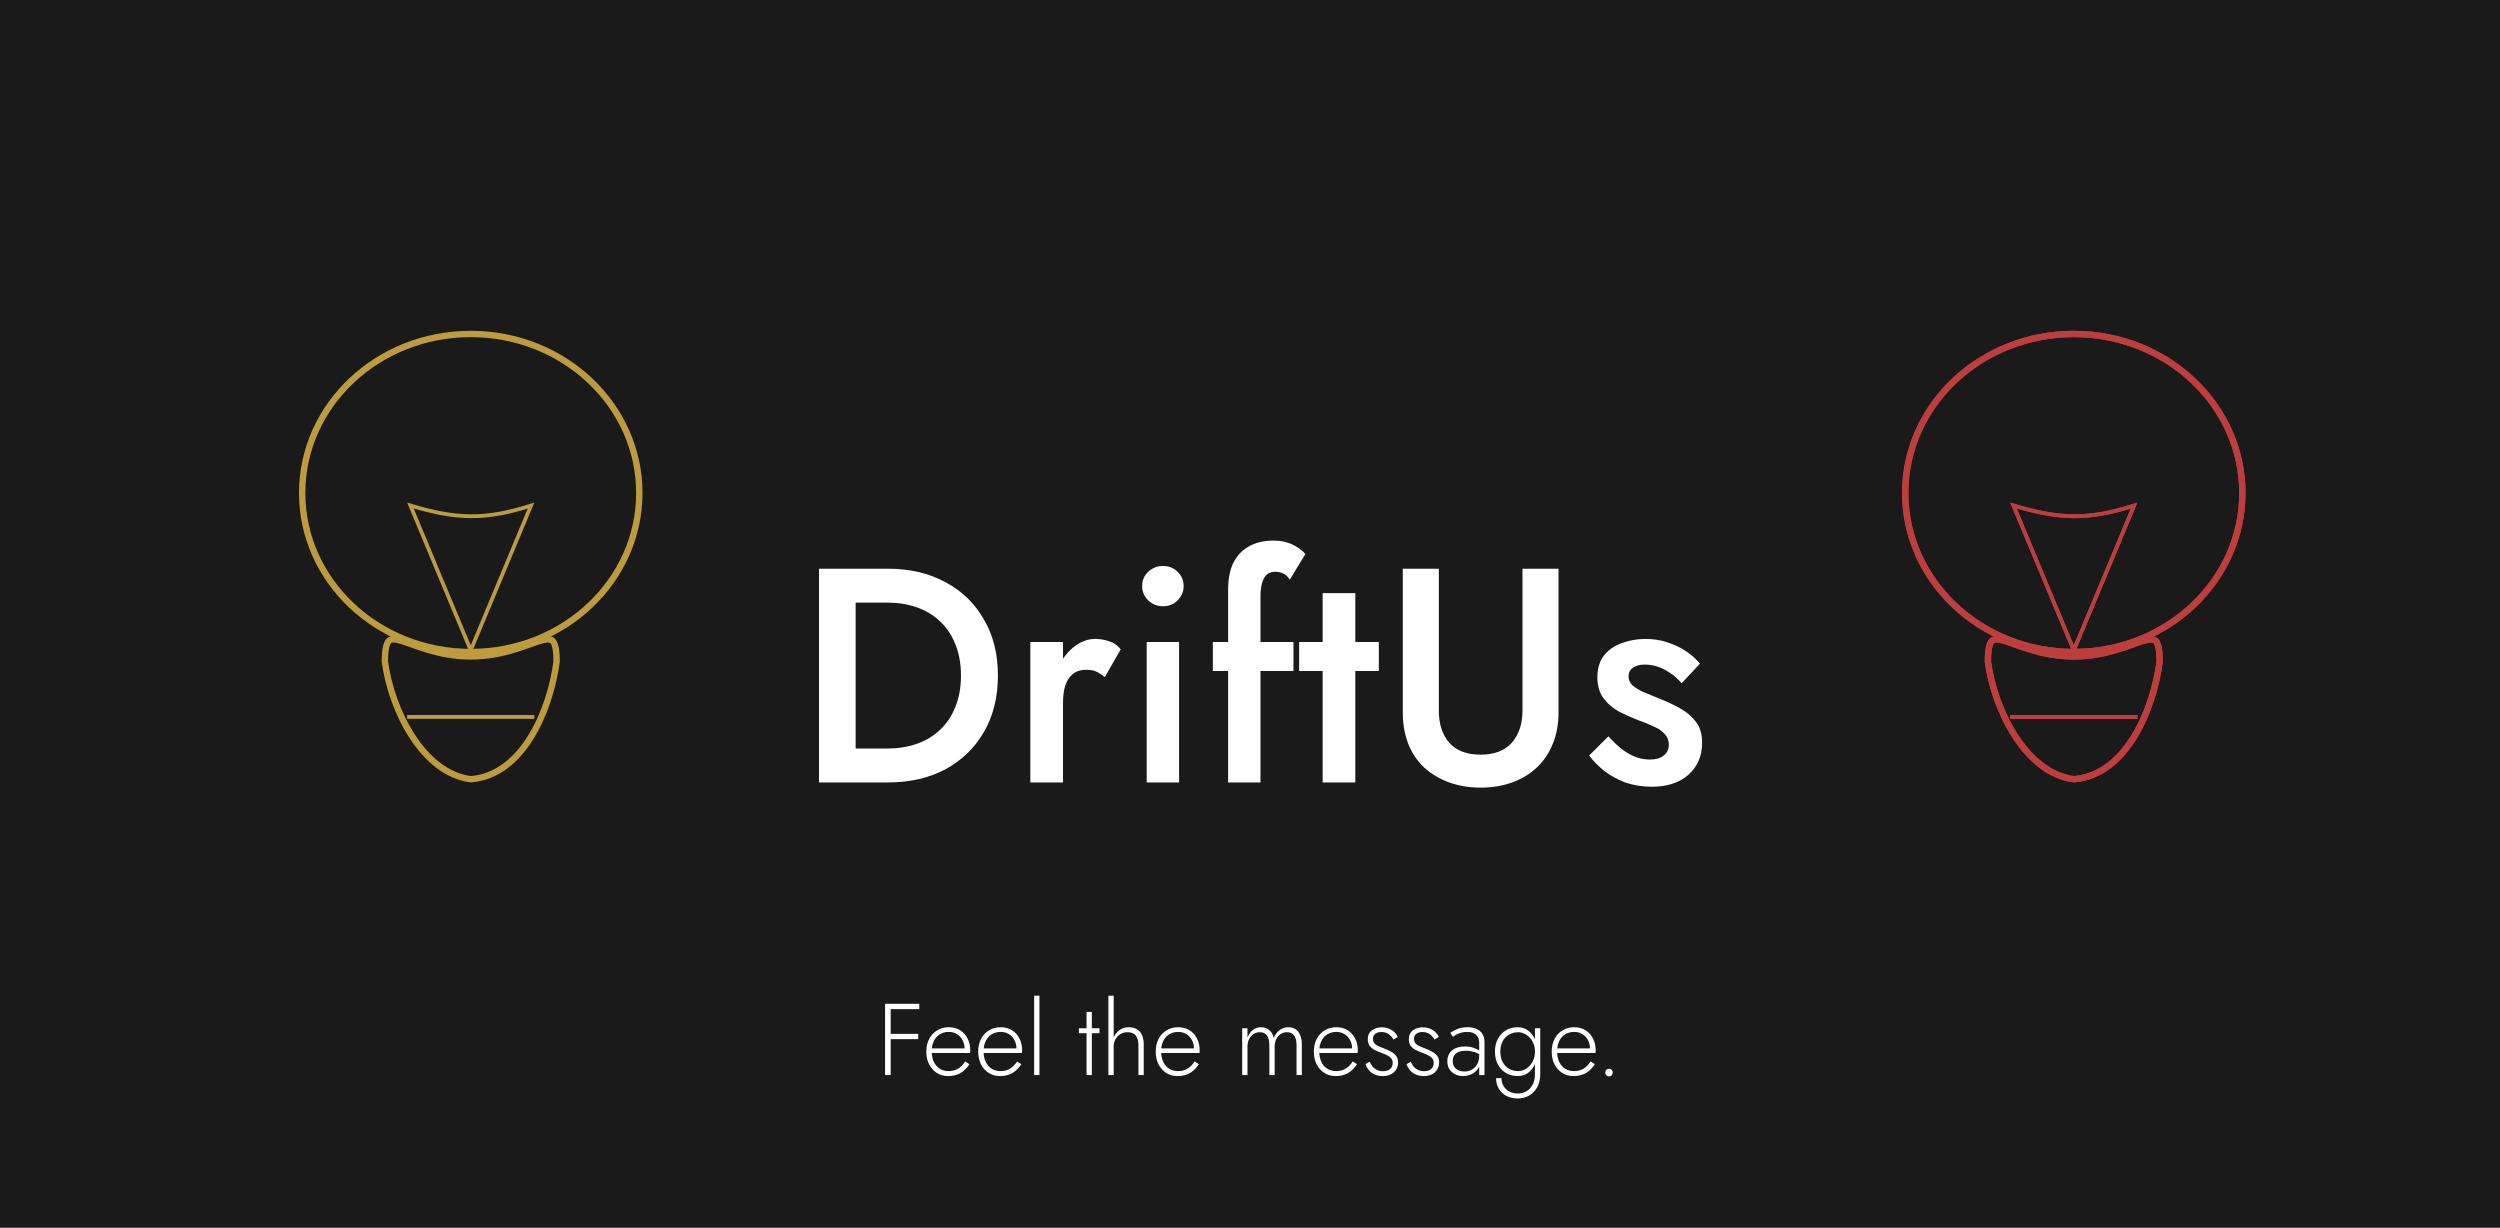
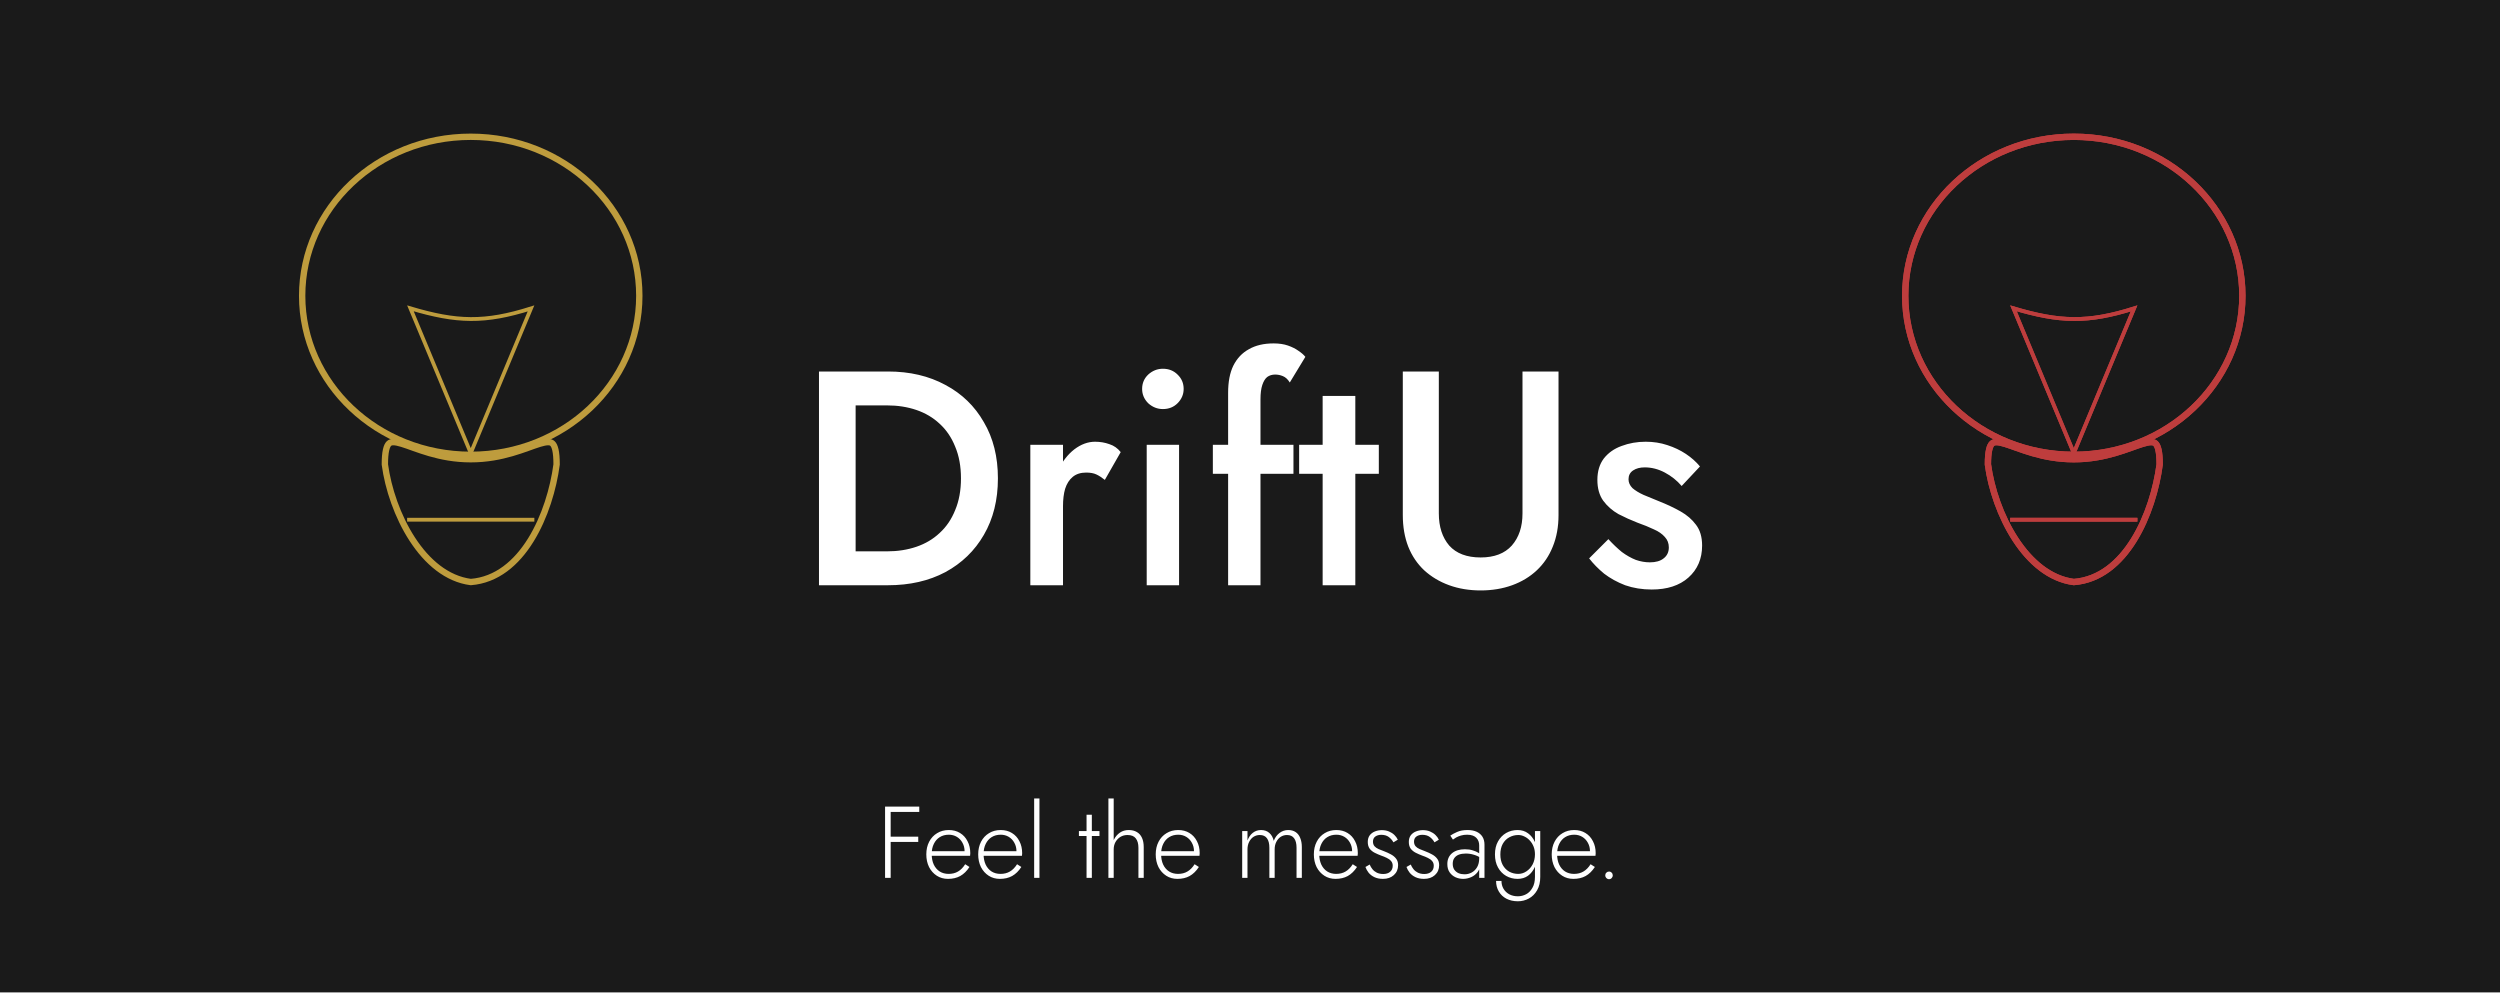
- <svg xmlns="http://www.w3.org/2000/svg" width="393" height="193" viewBox="0 0 393 193" fill="none">
-   <rect width="393" height="193" fill="#1A1A1A" />
-   <path d="M128.744 89.4H134.504V123H128.744V89.4ZM139.592 123H132.248V117.672H139.448C141.112 117.672 142.648 117.432 144.056 116.952C145.464 116.472 146.68 115.752 147.704 114.792C148.76 113.832 149.576 112.632 150.152 111.192C150.76 109.752 151.064 108.088 151.064 106.2C151.064 104.312 150.76 102.648 150.152 101.208C149.576 99.768 148.76 98.568 147.704 97.608C146.68 96.648 145.464 95.928 144.056 95.448C142.648 94.968 141.112 94.728 139.448 94.728H132.248V89.4H139.592C143.016 89.4 146.024 90.104 148.616 91.512C151.208 92.888 153.224 94.84 154.664 97.368C156.136 99.864 156.872 102.808 156.872 106.2C156.872 109.592 156.136 112.552 154.664 115.08C153.224 117.576 151.208 119.528 148.616 120.936C146.024 122.312 143.016 123 139.592 123ZM167.104 100.92V123H161.968V100.92H167.104ZM173.68 106.44C173.2 106.056 172.752 105.768 172.336 105.576C171.92 105.384 171.392 105.288 170.752 105.288C169.888 105.288 169.184 105.512 168.64 105.96C168.096 106.408 167.696 107.032 167.44 107.832C167.216 108.6 167.104 109.512 167.104 110.568L165.376 109.56C165.376 107.8 165.696 106.248 166.336 104.904C167.008 103.528 167.856 102.44 168.88 101.64C169.936 100.84 171.024 100.44 172.144 100.44C172.944 100.44 173.696 100.568 174.4 100.824C175.104 101.048 175.696 101.464 176.176 102.072L173.68 106.44ZM179.542 92.136C179.542 91.24 179.862 90.488 180.502 89.88C181.174 89.272 181.942 88.968 182.806 88.968C183.734 88.968 184.502 89.272 185.11 89.88C185.75 90.488 186.07 91.24 186.07 92.136C186.07 93 185.75 93.752 185.11 94.392C184.502 95 183.734 95.304 182.806 95.304C181.942 95.304 181.174 95 180.502 94.392C179.862 93.752 179.542 93 179.542 92.136ZM180.262 100.92H185.35V123H180.262V100.92ZM190.66 100.92H203.332V105.48H190.66V100.92ZM202.756 91.128C202.436 90.616 202.068 90.28 201.652 90.12C201.268 89.96 200.868 89.88 200.452 89.88C199.972 89.88 199.556 90.008 199.204 90.264C198.884 90.52 198.628 90.936 198.436 91.512C198.244 92.088 198.148 92.84 198.148 93.768V123H193.06V92.76C193.06 91.032 193.332 89.608 193.876 88.488C194.452 87.336 195.268 86.472 196.324 85.896C197.38 85.288 198.676 84.984 200.212 84.984C201.076 84.984 201.828 85.096 202.468 85.32C203.108 85.544 203.652 85.816 204.1 86.136C204.58 86.456 204.948 86.776 205.204 87.096L202.756 91.128ZM204.224 100.92H216.752V105.48H204.224V100.92ZM207.92 93.24H213.056V123H207.92V93.24ZM220.52 89.4H226.184V111.72C226.184 113.8 226.728 115.48 227.816 116.76C228.936 118.008 230.584 118.632 232.76 118.632C234.904 118.632 236.536 118.008 237.656 116.76C238.776 115.48 239.336 113.8 239.336 111.72V89.4H245V111.96C245 113.816 244.696 115.48 244.088 116.952C243.512 118.392 242.68 119.624 241.592 120.648C240.504 121.672 239.208 122.456 237.704 123C236.2 123.544 234.552 123.816 232.76 123.816C230.968 123.816 229.32 123.544 227.816 123C226.312 122.456 225 121.672 223.88 120.648C222.792 119.624 221.96 118.392 221.384 116.952C220.808 115.48 220.52 113.816 220.52 111.96V89.4ZM252.836 115.752C253.54 116.52 254.244 117.192 254.948 117.768C255.684 118.312 256.42 118.728 257.156 119.016C257.892 119.272 258.628 119.4 259.364 119.4C260.292 119.4 261.012 119.192 261.524 118.776C262.068 118.36 262.34 117.784 262.34 117.048C262.34 116.408 262.132 115.864 261.716 115.416C261.3 114.936 260.724 114.536 259.988 114.216C259.252 113.864 258.388 113.512 257.396 113.16C256.404 112.776 255.412 112.328 254.42 111.816C253.46 111.272 252.66 110.568 252.02 109.704C251.412 108.84 251.108 107.752 251.108 106.44C251.108 105.096 251.444 103.976 252.116 103.08C252.82 102.184 253.748 101.528 254.9 101.112C256.084 100.664 257.348 100.44 258.692 100.44C259.908 100.44 261.044 100.616 262.1 100.968C263.188 101.32 264.164 101.784 265.028 102.36C265.892 102.936 266.628 103.592 267.236 104.328L264.356 107.4C263.62 106.536 262.74 105.832 261.716 105.288C260.692 104.744 259.636 104.472 258.548 104.472C257.812 104.472 257.204 104.632 256.724 104.952C256.244 105.272 256.004 105.736 256.004 106.344C256.004 106.856 256.212 107.32 256.628 107.736C257.076 108.12 257.652 108.472 258.356 108.792C259.092 109.112 259.908 109.448 260.804 109.8C262.02 110.28 263.14 110.808 264.164 111.384C265.188 111.96 266.004 112.664 266.612 113.496C267.252 114.328 267.572 115.416 267.572 116.76C267.572 118.84 266.852 120.52 265.412 121.8C264.004 123.048 262.084 123.672 259.652 123.672C258.148 123.672 256.756 123.448 255.476 123C254.228 122.52 253.124 121.912 252.164 121.176C251.236 120.408 250.452 119.608 249.812 118.776L252.836 115.752Z" fill="white" />
-   <path d="M139.597 158.632V157.8H144.509V158.632H139.597ZM139.597 163.352V162.52H144.349V163.352H139.597ZM139.133 157.8H140.013V169H139.133V157.8ZM149.024 169.16C148.363 169.16 147.776 168.995 147.264 168.664C146.752 168.333 146.347 167.88 146.048 167.304C145.76 166.717 145.616 166.051 145.616 165.304C145.616 164.557 145.766 163.896 146.064 163.32C146.363 162.744 146.779 162.296 147.312 161.976C147.846 161.645 148.459 161.48 149.152 161.48C149.824 161.48 150.411 161.635 150.912 161.944C151.424 162.253 151.819 162.685 152.096 163.24C152.384 163.784 152.528 164.413 152.528 165.128C152.528 165.192 152.523 165.261 152.512 165.336C152.512 165.411 152.507 165.475 152.496 165.528H146.144V164.808H151.872L151.52 165.304C151.542 165.251 151.563 165.181 151.584 165.096C151.616 165 151.632 164.909 151.632 164.824C151.632 164.323 151.52 163.875 151.296 163.48C151.083 163.085 150.79 162.776 150.416 162.552C150.043 162.328 149.622 162.216 149.152 162.216C148.608 162.216 148.134 162.344 147.728 162.6C147.334 162.845 147.024 163.197 146.8 163.656C146.576 164.104 146.464 164.637 146.464 165.256C146.464 165.885 146.571 166.435 146.784 166.904C147.008 167.373 147.318 167.736 147.712 167.992C148.118 168.248 148.587 168.376 149.12 168.376C149.686 168.376 150.176 168.253 150.592 168.008C151.019 167.763 151.398 167.379 151.728 166.856L152.4 167.288C151.984 167.928 151.499 168.403 150.944 168.712C150.4 169.011 149.76 169.16 149.024 169.16ZM157.18 169.16C156.519 169.16 155.932 168.995 155.42 168.664C154.908 168.333 154.503 167.88 154.204 167.304C153.916 166.717 153.772 166.051 153.772 165.304C153.772 164.557 153.922 163.896 154.22 163.32C154.519 162.744 154.935 162.296 155.468 161.976C156.002 161.645 156.615 161.48 157.308 161.48C157.98 161.48 158.567 161.635 159.068 161.944C159.58 162.253 159.975 162.685 160.252 163.24C160.54 163.784 160.684 164.413 160.684 165.128C160.684 165.192 160.679 165.261 160.668 165.336C160.668 165.411 160.663 165.475 160.652 165.528H154.3V164.808H160.028L159.676 165.304C159.698 165.251 159.719 165.181 159.74 165.096C159.772 165 159.788 164.909 159.788 164.824C159.788 164.323 159.676 163.875 159.452 163.48C159.239 163.085 158.946 162.776 158.572 162.552C158.199 162.328 157.778 162.216 157.308 162.216C156.764 162.216 156.29 162.344 155.884 162.6C155.49 162.845 155.18 163.197 154.956 163.656C154.732 164.104 154.62 164.637 154.62 165.256C154.62 165.885 154.727 166.435 154.94 166.904C155.164 167.373 155.474 167.736 155.868 167.992C156.274 168.248 156.743 168.376 157.276 168.376C157.842 168.376 158.332 168.253 158.748 168.008C159.175 167.763 159.554 167.379 159.884 166.856L160.556 167.288C160.14 167.928 159.655 168.403 159.1 168.712C158.556 169.011 157.916 169.16 157.18 169.16ZM162.569 156.52H163.401V169H162.569V156.52ZM169.605 161.64H172.837V162.424H169.605V161.64ZM170.805 159.08H171.637V169H170.805V159.08ZM175.073 156.52V169H174.241V156.52H175.073ZM178.961 164.264C178.961 163.635 178.822 163.144 178.545 162.792C178.278 162.44 177.841 162.264 177.233 162.264C176.817 162.264 176.443 162.365 176.113 162.568C175.793 162.771 175.537 163.043 175.345 163.384C175.163 163.725 175.073 164.104 175.073 164.52H174.785C174.785 163.933 174.897 163.416 175.121 162.968C175.355 162.509 175.67 162.147 176.065 161.88C176.459 161.613 176.913 161.48 177.425 161.48C177.937 161.48 178.369 161.587 178.721 161.8C179.073 162.003 179.339 162.307 179.521 162.712C179.702 163.107 179.793 163.592 179.793 164.168V169H178.961V164.264ZM185.087 169.16C184.425 169.16 183.839 168.995 183.327 168.664C182.815 168.333 182.409 167.88 182.111 167.304C181.823 166.717 181.679 166.051 181.679 165.304C181.679 164.557 181.828 163.896 182.127 163.32C182.425 162.744 182.841 162.296 183.375 161.976C183.908 161.645 184.521 161.48 185.215 161.48C185.887 161.48 186.473 161.635 186.975 161.944C187.487 162.253 187.881 162.685 188.159 163.24C188.447 163.784 188.591 164.413 188.591 165.128C188.591 165.192 188.585 165.261 188.575 165.336C188.575 165.411 188.569 165.475 188.559 165.528H182.207V164.808H187.935L187.583 165.304C187.604 165.251 187.625 165.181 187.647 165.096C187.679 165 187.695 164.909 187.695 164.824C187.695 164.323 187.583 163.875 187.359 163.48C187.145 163.085 186.852 162.776 186.479 162.552C186.105 162.328 185.684 162.216 185.215 162.216C184.671 162.216 184.196 162.344 183.791 162.6C183.396 162.845 183.087 163.197 182.863 163.656C182.639 164.104 182.527 164.637 182.527 165.256C182.527 165.885 182.633 166.435 182.847 166.904C183.071 167.373 183.38 167.736 183.775 167.992C184.18 168.248 184.649 168.376 185.183 168.376C185.748 168.376 186.239 168.253 186.655 168.008C187.081 167.763 187.46 167.379 187.791 166.856L188.463 167.288C188.047 167.928 187.561 168.403 187.007 168.712C186.463 169.011 185.823 169.16 185.087 169.16ZM204.648 164.168V169H203.816V164.264C203.816 163.624 203.693 163.133 203.448 162.792C203.202 162.44 202.824 162.264 202.312 162.264C201.949 162.264 201.618 162.36 201.32 162.552C201.032 162.744 200.802 163.011 200.632 163.352C200.461 163.693 200.376 164.083 200.376 164.52V169H199.544V164.264C199.544 163.624 199.421 163.133 199.176 162.792C198.93 162.44 198.552 162.264 198.04 162.264C197.677 162.264 197.346 162.36 197.048 162.552C196.76 162.744 196.53 163.011 196.36 163.352C196.189 163.693 196.104 164.083 196.104 164.52V169H195.272V161.64H196.104V163.128C196.296 162.605 196.578 162.2 196.952 161.912C197.325 161.624 197.752 161.48 198.232 161.48C198.765 161.48 199.202 161.635 199.544 161.944C199.885 162.243 200.114 162.653 200.232 163.176C200.445 162.643 200.754 162.227 201.16 161.928C201.565 161.629 202.013 161.48 202.504 161.48C202.962 161.48 203.352 161.587 203.672 161.8C203.992 162.013 204.232 162.323 204.392 162.728C204.562 163.133 204.648 163.613 204.648 164.168ZM209.946 169.16C209.285 169.16 208.698 168.995 208.186 168.664C207.674 168.333 207.269 167.88 206.97 167.304C206.682 166.717 206.538 166.051 206.538 165.304C206.538 164.557 206.687 163.896 206.986 163.32C207.285 162.744 207.701 162.296 208.234 161.976C208.767 161.645 209.381 161.48 210.074 161.48C210.746 161.48 211.333 161.635 211.834 161.944C212.346 162.253 212.741 162.685 213.018 163.24C213.306 163.784 213.45 164.413 213.45 165.128C213.45 165.192 213.445 165.261 213.434 165.336C213.434 165.411 213.429 165.475 213.418 165.528H207.066V164.808H212.794L212.442 165.304C212.463 165.251 212.485 165.181 212.506 165.096C212.538 165 212.554 164.909 212.554 164.824C212.554 164.323 212.442 163.875 212.218 163.48C212.005 163.085 211.711 162.776 211.338 162.552C210.965 162.328 210.543 162.216 210.074 162.216C209.53 162.216 209.055 162.344 208.65 162.6C208.255 162.845 207.946 163.197 207.722 163.656C207.498 164.104 207.386 164.637 207.386 165.256C207.386 165.885 207.493 166.435 207.706 166.904C207.93 167.373 208.239 167.736 208.634 167.992C209.039 168.248 209.509 168.376 210.042 168.376C210.607 168.376 211.098 168.253 211.514 168.008C211.941 167.763 212.319 167.379 212.65 166.856L213.322 167.288C212.906 167.928 212.421 168.403 211.866 168.712C211.322 169.011 210.682 169.16 209.946 169.16ZM215.318 166.904C215.425 167.171 215.569 167.416 215.75 167.64C215.932 167.864 216.161 168.045 216.438 168.184C216.726 168.323 217.062 168.392 217.446 168.392C217.894 168.392 218.252 168.28 218.518 168.056C218.796 167.821 218.934 167.501 218.934 167.096C218.934 166.797 218.849 166.552 218.678 166.36C218.508 166.157 218.284 165.992 218.006 165.864C217.729 165.725 217.43 165.603 217.11 165.496C216.769 165.368 216.438 165.224 216.118 165.064C215.798 164.904 215.532 164.691 215.318 164.424C215.116 164.147 215.014 163.789 215.014 163.352C215.014 162.936 215.116 162.589 215.318 162.312C215.532 162.035 215.804 161.832 216.134 161.704C216.476 161.565 216.838 161.496 217.222 161.496C217.638 161.496 218.012 161.565 218.342 161.704C218.673 161.843 218.956 162.024 219.19 162.248C219.425 162.472 219.606 162.723 219.734 163L219.046 163.416C218.876 163.096 218.636 162.819 218.326 162.584C218.017 162.349 217.617 162.232 217.126 162.232C216.764 162.232 216.454 162.323 216.198 162.504C215.953 162.685 215.83 162.952 215.83 163.304C215.83 163.592 215.91 163.832 216.07 164.024C216.23 164.205 216.444 164.355 216.71 164.472C216.977 164.589 217.26 164.701 217.558 164.808C217.953 164.957 218.316 165.123 218.646 165.304C218.988 165.485 219.26 165.709 219.462 165.976C219.676 166.243 219.782 166.584 219.782 167C219.782 167.64 219.558 168.163 219.11 168.568C218.673 168.963 218.102 169.16 217.398 169.16C216.886 169.16 216.438 169.069 216.054 168.888C215.681 168.707 215.377 168.472 215.142 168.184C214.918 167.896 214.753 167.597 214.646 167.288L215.318 166.904ZM221.771 166.904C221.878 167.171 222.022 167.416 222.203 167.64C222.385 167.864 222.614 168.045 222.891 168.184C223.179 168.323 223.515 168.392 223.899 168.392C224.347 168.392 224.705 168.28 224.971 168.056C225.249 167.821 225.387 167.501 225.387 167.096C225.387 166.797 225.302 166.552 225.131 166.36C224.961 166.157 224.737 165.992 224.459 165.864C224.182 165.725 223.883 165.603 223.563 165.496C223.222 165.368 222.891 165.224 222.571 165.064C222.251 164.904 221.985 164.691 221.771 164.424C221.569 164.147 221.467 163.789 221.467 163.352C221.467 162.936 221.569 162.589 221.771 162.312C221.985 162.035 222.257 161.832 222.587 161.704C222.929 161.565 223.291 161.496 223.675 161.496C224.091 161.496 224.465 161.565 224.795 161.704C225.126 161.843 225.409 162.024 225.643 162.248C225.878 162.472 226.059 162.723 226.187 163L225.499 163.416C225.329 163.096 225.089 162.819 224.779 162.584C224.47 162.349 224.07 162.232 223.579 162.232C223.217 162.232 222.907 162.323 222.651 162.504C222.406 162.685 222.283 162.952 222.283 163.304C222.283 163.592 222.363 163.832 222.523 164.024C222.683 164.205 222.897 164.355 223.163 164.472C223.43 164.589 223.713 164.701 224.011 164.808C224.406 164.957 224.769 165.123 225.099 165.304C225.441 165.485 225.713 165.709 225.915 165.976C226.129 166.243 226.235 166.584 226.235 167C226.235 167.64 226.011 168.163 225.563 168.568C225.126 168.963 224.555 169.16 223.851 169.16C223.339 169.16 222.891 169.069 222.507 168.888C222.134 168.707 221.83 168.472 221.595 168.184C221.371 167.896 221.206 167.597 221.099 167.288L221.771 166.904ZM228.369 166.792C228.369 167.155 228.449 167.459 228.609 167.704C228.779 167.949 229.003 168.136 229.281 168.264C229.569 168.381 229.883 168.44 230.225 168.44C230.641 168.44 231.019 168.344 231.361 168.152C231.713 167.96 231.995 167.677 232.209 167.304C232.422 166.931 232.529 166.472 232.529 165.928L232.721 166.632C232.721 167.208 232.582 167.683 232.305 168.056C232.027 168.429 231.681 168.707 231.265 168.888C230.849 169.069 230.427 169.16 230.001 169.16C229.585 169.16 229.185 169.075 228.801 168.904C228.417 168.723 228.107 168.461 227.873 168.12C227.638 167.779 227.521 167.347 227.521 166.824C227.521 166.109 227.766 165.544 228.257 165.128C228.758 164.712 229.435 164.504 230.289 164.504C230.769 164.504 231.179 164.563 231.521 164.68C231.873 164.787 232.161 164.909 232.385 165.048C232.609 165.187 232.769 165.304 232.865 165.4V165.928C232.502 165.672 232.113 165.485 231.697 165.368C231.291 165.24 230.865 165.176 230.417 165.176C230.001 165.176 229.638 165.235 229.329 165.352C229.03 165.469 228.795 165.645 228.625 165.88C228.454 166.115 228.369 166.419 228.369 166.792ZM228.401 162.984L227.985 162.36C228.262 162.168 228.619 161.976 229.057 161.784C229.505 161.581 230.054 161.48 230.705 161.48C231.259 161.48 231.734 161.571 232.129 161.752C232.523 161.933 232.827 162.195 233.041 162.536C233.254 162.877 233.361 163.293 233.361 163.784V169H232.529V163.896C232.529 163.683 232.497 163.48 232.433 163.288C232.369 163.085 232.262 162.904 232.113 162.744C231.974 162.584 231.782 162.456 231.537 162.36C231.291 162.264 230.993 162.216 230.641 162.216C230.278 162.216 229.953 162.259 229.665 162.344C229.377 162.429 229.126 162.531 228.913 162.648C228.71 162.765 228.539 162.877 228.401 162.984ZM235.183 169.48H236.031C236.031 169.939 236.137 170.349 236.351 170.712C236.564 171.075 236.863 171.363 237.247 171.576C237.641 171.789 238.095 171.896 238.607 171.896C239.065 171.896 239.497 171.789 239.903 171.576C240.308 171.363 240.639 171.027 240.895 170.568C241.161 170.12 241.295 169.544 241.295 168.84V161.64H242.127V168.84C242.127 169.683 241.961 170.387 241.631 170.952C241.3 171.528 240.868 171.96 240.335 172.248C239.801 172.536 239.225 172.68 238.607 172.68C237.935 172.68 237.337 172.547 236.815 172.28C236.303 172.013 235.903 171.635 235.615 171.144C235.327 170.664 235.183 170.109 235.183 169.48ZM235.007 165.32C235.007 164.52 235.167 163.837 235.487 163.272C235.807 162.696 236.233 162.253 236.767 161.944C237.311 161.635 237.908 161.48 238.559 161.48C239.199 161.48 239.748 161.651 240.207 161.992C240.665 162.323 241.023 162.776 241.279 163.352C241.545 163.928 241.679 164.584 241.679 165.32C241.679 166.045 241.545 166.701 241.279 167.288C241.023 167.864 240.665 168.323 240.207 168.664C239.748 168.995 239.199 169.16 238.559 169.16C237.908 169.16 237.311 169.005 236.767 168.696C236.233 168.387 235.807 167.944 235.487 167.368C235.167 166.792 235.007 166.109 235.007 165.32ZM235.855 165.32C235.855 165.96 235.977 166.509 236.223 166.968C236.479 167.427 236.82 167.779 237.247 168.024C237.684 168.259 238.159 168.376 238.671 168.376C239.129 168.376 239.556 168.243 239.951 167.976C240.356 167.709 240.681 167.347 240.927 166.888C241.172 166.419 241.295 165.885 241.295 165.288C241.295 164.861 241.225 164.467 241.087 164.104C240.948 163.741 240.751 163.421 240.495 163.144C240.249 162.867 239.967 162.653 239.647 162.504C239.337 162.344 239.012 162.264 238.671 162.264C238.159 162.264 237.684 162.387 237.247 162.632C236.82 162.867 236.479 163.213 236.223 163.672C235.977 164.131 235.855 164.68 235.855 165.32ZM247.337 169.16C246.675 169.16 246.089 168.995 245.577 168.664C245.065 168.333 244.659 167.88 244.361 167.304C244.073 166.717 243.929 166.051 243.929 165.304C243.929 164.557 244.078 163.896 244.377 163.32C244.675 162.744 245.091 162.296 245.625 161.976C246.158 161.645 246.771 161.48 247.465 161.48C248.137 161.48 248.723 161.635 249.225 161.944C249.737 162.253 250.131 162.685 250.409 163.24C250.697 163.784 250.841 164.413 250.841 165.128C250.841 165.192 250.835 165.261 250.825 165.336C250.825 165.411 250.819 165.475 250.809 165.528H244.457V164.808H250.185L249.833 165.304C249.854 165.251 249.875 165.181 249.897 165.096C249.929 165 249.945 164.909 249.945 164.824C249.945 164.323 249.833 163.875 249.609 163.48C249.395 163.085 249.102 162.776 248.729 162.552C248.355 162.328 247.934 162.216 247.465 162.216C246.921 162.216 246.446 162.344 246.041 162.6C245.646 162.845 245.337 163.197 245.113 163.656C244.889 164.104 244.777 164.637 244.777 165.256C244.777 165.885 244.883 166.435 245.097 166.904C245.321 167.373 245.63 167.736 246.025 167.992C246.43 168.248 246.899 168.376 247.433 168.376C247.998 168.376 248.489 168.253 248.905 168.008C249.331 167.763 249.71 167.379 250.041 166.856L250.713 167.288C250.297 167.928 249.811 168.403 249.257 168.712C248.713 169.011 248.073 169.16 247.337 169.16ZM252.344 168.616C252.344 168.445 252.403 168.301 252.52 168.184C252.637 168.067 252.776 168.008 252.936 168.008C253.107 168.008 253.245 168.067 253.352 168.184C253.469 168.301 253.528 168.445 253.528 168.616C253.528 168.776 253.469 168.915 253.352 169.032C253.245 169.149 253.107 169.208 252.936 169.208C252.776 169.208 252.637 169.149 252.52 169.032C252.403 168.915 252.344 168.776 252.344 168.616Z" fill="white" />
-   <path d="M326 52.5C340.663 52.5 352.5 63.719 352.5 77.5C352.5 91.281 340.663 102.5 326 102.5C311.337 102.5 299.5 91.281 299.5 77.5C299.5 63.719 311.337 52.5 326 52.5Z" stroke="#BE3D3D" />
-   <path d="M326 52.5C340.663 52.5 352.5 63.719 352.5 77.5C352.5 91.281 340.663 102.5 326 102.5C311.337 102.5 299.5 91.281 299.5 77.5C299.5 63.719 311.337 52.5 326 52.5Z" stroke="#BE3D3D" />
-   <path d="M338.166 100.5C338.492 100.499 338.699 100.58 338.854 100.726C339.022 100.885 339.191 101.18 339.313 101.731C339.434 102.273 339.498 103.014 339.499 104.009C338.998 107.79 337.679 112.281 335.438 115.895C333.198 119.505 330.087 122.171 326.01 122.496C322.244 122.006 319.128 119.333 316.805 115.756C314.481 112.179 313.004 107.774 312.5 104.008C312.501 103.013 312.566 102.273 312.687 101.731C312.809 101.18 312.978 100.885 313.146 100.726C313.301 100.58 313.508 100.499 313.834 100.5C314.175 100.501 314.608 100.591 315.164 100.76C317.354 101.425 320.981 103.189 326 103.189C331.019 103.189 334.646 101.425 336.836 100.76C337.392 100.591 337.825 100.501 338.166 100.5Z" stroke="#BE3D3D" />
-   <path d="M338.166 100.5C338.492 100.499 338.699 100.58 338.854 100.726C339.022 100.885 339.191 101.18 339.313 101.731C339.434 102.273 339.498 103.014 339.499 104.009C338.998 107.79 337.679 112.281 335.438 115.895C333.198 119.505 330.087 122.171 326.01 122.496C322.244 122.006 319.128 119.333 316.805 115.756C314.481 112.179 313.004 107.774 312.5 104.008C312.501 103.013 312.566 102.273 312.687 101.731C312.809 101.18 312.978 100.885 313.146 100.726C313.301 100.58 313.508 100.499 313.834 100.5C314.175 100.501 314.608 100.591 315.164 100.76C317.354 101.425 320.981 103.189 326 103.189C331.019 103.189 334.646 101.425 336.836 100.76C337.392 100.591 337.825 100.501 338.166 100.5Z" stroke="#BE3D3D" />
-   <path d="M335.474 79.482C331.84 80.627 328.922 81.171 325.995 81.152C323.068 81.133 320.15 80.552 316.52 79.47L326 102.221L335.474 79.482Z" stroke="#BE3D3D" stroke-width="0.6" />
-   <path d="M335.474 79.482C331.84 80.627 328.922 81.171 325.995 81.152C323.068 81.133 320.15 80.552 316.52 79.47L326 102.221L335.474 79.482Z" stroke="#BE3D3D" stroke-width="0.6" />
-   <path d="M74 52.5C88.663 52.5 100.5 63.719 100.5 77.5C100.5 91.281 88.663 102.5 74 102.5C59.337 102.5 47.5 91.281 47.5 77.5C47.5 63.719 59.337 52.5 74 52.5Z" stroke="#BE9C3D" />
-   <path d="M86.166 100.5C86.492 100.499 86.699 100.58 86.853 100.726C87.022 100.885 87.191 101.18 87.314 101.731C87.434 102.273 87.498 103.014 87.499 104.009C86.998 107.79 85.679 112.281 83.438 115.895C81.198 119.505 78.087 122.171 74.01 122.496C70.244 122.006 67.128 119.333 64.805 115.756C62.481 112.179 61.005 107.774 60.5 104.008C60.502 103.013 60.566 102.273 60.687 101.731C60.809 101.18 60.978 100.885 61.147 100.726C61.301 100.58 61.508 100.499 61.834 100.5C62.175 100.501 62.608 100.591 63.164 100.76C65.354 101.425 68.981 103.189 74 103.189C79.019 103.189 82.646 101.425 84.836 100.76C85.392 100.591 85.825 100.501 86.166 100.5Z" stroke="#BE9C3D" />
-   <path d="M83.474 79.482C79.84 80.627 76.922 81.171 73.995 81.152C71.068 81.133 68.15 80.552 64.519 79.47L74 102.221L83.474 79.482Z" stroke="#BE9C3D" stroke-width="0.6" />
-   <line x1="316" y1="112.7" x2="336" y2="112.7" stroke="#BE3D3D" stroke-width="0.6" />
-   <line x1="316" y1="112.7" x2="336" y2="112.7" stroke="#BE3D3D" stroke-width="0.6" />
-   <line x1="64" y1="112.7" x2="84" y2="112.7" stroke="#BE9C3D" stroke-width="0.6" />
+ <svg xmlns="http://www.w3.org/2000/svg" width="393" height="156" viewBox="0 0 393 156" fill="none">
+   <rect width="393" height="156" fill="#1A1A1A" />
+   <path d="M128.744 58.4H134.504V92H128.744V58.4ZM139.592 92H132.248V86.672H139.448C141.112 86.672 142.648 86.432 144.056 85.952C145.464 85.472 146.68 84.752 147.704 83.792C148.76 82.832 149.576 81.632 150.152 80.192C150.76 78.752 151.064 77.088 151.064 75.2C151.064 73.312 150.76 71.648 150.152 70.208C149.576 68.768 148.76 67.568 147.704 66.608C146.68 65.648 145.464 64.928 144.056 64.448C142.648 63.968 141.112 63.728 139.448 63.728H132.248V58.4H139.592C143.016 58.4 146.024 59.104 148.616 60.512C151.208 61.888 153.224 63.84 154.664 66.368C156.136 68.864 156.872 71.808 156.872 75.2C156.872 78.592 156.136 81.552 154.664 84.08C153.224 86.576 151.208 88.528 148.616 89.936C146.024 91.312 143.016 92 139.592 92ZM167.104 69.92V92H161.968V69.92H167.104ZM173.68 75.44C173.2 75.056 172.752 74.768 172.336 74.576C171.92 74.384 171.392 74.288 170.752 74.288C169.888 74.288 169.184 74.512 168.64 74.96C168.096 75.408 167.696 76.032 167.44 76.832C167.216 77.6 167.104 78.512 167.104 79.568L165.376 78.56C165.376 76.8 165.696 75.248 166.336 73.904C167.008 72.528 167.856 71.44 168.88 70.64C169.936 69.84 171.024 69.44 172.144 69.44C172.944 69.44 173.696 69.568 174.4 69.824C175.104 70.048 175.696 70.464 176.176 71.072L173.68 75.44ZM179.542 61.136C179.542 60.24 179.862 59.488 180.502 58.88C181.174 58.272 181.942 57.968 182.806 57.968C183.734 57.968 184.502 58.272 185.11 58.88C185.75 59.488 186.07 60.24 186.07 61.136C186.07 62 185.75 62.752 185.11 63.392C184.502 64 183.734 64.304 182.806 64.304C181.942 64.304 181.174 64 180.502 63.392C179.862 62.752 179.542 62 179.542 61.136ZM180.262 69.92H185.35V92H180.262V69.92ZM190.66 69.92H203.332V74.48H190.66V69.92ZM202.756 60.128C202.436 59.616 202.068 59.28 201.652 59.12C201.268 58.96 200.868 58.88 200.452 58.88C199.972 58.88 199.556 59.008 199.204 59.264C198.884 59.52 198.628 59.936 198.436 60.512C198.244 61.088 198.148 61.84 198.148 62.768V92H193.06V61.76C193.06 60.032 193.332 58.608 193.876 57.488C194.452 56.336 195.268 55.472 196.324 54.896C197.38 54.288 198.676 53.984 200.212 53.984C201.076 53.984 201.828 54.096 202.468 54.32C203.108 54.544 203.652 54.816 204.1 55.136C204.58 55.456 204.948 55.776 205.204 56.096L202.756 60.128ZM204.224 69.92H216.752V74.48H204.224V69.92ZM207.92 62.24H213.056V92H207.92V62.24ZM220.52 58.4H226.184V80.72C226.184 82.8 226.728 84.48 227.816 85.76C228.936 87.008 230.584 87.632 232.76 87.632C234.904 87.632 236.536 87.008 237.656 85.76C238.776 84.48 239.336 82.8 239.336 80.72V58.4H245V80.96C245 82.816 244.696 84.48 244.088 85.952C243.512 87.392 242.68 88.624 241.592 89.648C240.504 90.672 239.208 91.456 237.704 92C236.2 92.544 234.552 92.816 232.76 92.816C230.968 92.816 229.32 92.544 227.816 92C226.312 91.456 225 90.672 223.88 89.648C222.792 88.624 221.96 87.392 221.384 85.952C220.808 84.48 220.52 82.816 220.52 80.96V58.4ZM252.836 84.752C253.54 85.52 254.244 86.192 254.948 86.768C255.684 87.312 256.42 87.728 257.156 88.016C257.892 88.272 258.628 88.4 259.364 88.4C260.292 88.4 261.012 88.192 261.524 87.776C262.068 87.36 262.34 86.784 262.34 86.048C262.34 85.408 262.132 84.864 261.716 84.416C261.3 83.936 260.724 83.536 259.988 83.216C259.252 82.864 258.388 82.512 257.396 82.16C256.404 81.776 255.412 81.328 254.42 80.816C253.46 80.272 252.66 79.568 252.02 78.704C251.412 77.84 251.108 76.752 251.108 75.44C251.108 74.096 251.444 72.976 252.116 72.08C252.82 71.184 253.748 70.528 254.9 70.112C256.084 69.664 257.348 69.44 258.692 69.44C259.908 69.44 261.044 69.616 262.1 69.968C263.188 70.32 264.164 70.784 265.028 71.36C265.892 71.936 266.628 72.592 267.236 73.328L264.356 76.4C263.62 75.536 262.74 74.832 261.716 74.288C260.692 73.744 259.636 73.472 258.548 73.472C257.812 73.472 257.204 73.632 256.724 73.952C256.244 74.272 256.004 74.736 256.004 75.344C256.004 75.856 256.212 76.32 256.628 76.736C257.076 77.12 257.652 77.472 258.356 77.792C259.092 78.112 259.908 78.448 260.804 78.8C262.02 79.28 263.14 79.808 264.164 80.384C265.188 80.96 266.004 81.664 266.612 82.496C267.252 83.328 267.572 84.416 267.572 85.76C267.572 87.84 266.852 89.52 265.412 90.8C264.004 92.048 262.084 92.672 259.652 92.672C258.148 92.672 256.756 92.448 255.476 92C254.228 91.52 253.124 90.912 252.164 90.176C251.236 89.408 250.452 88.608 249.812 87.776L252.836 84.752Z" fill="white" />
+   <path d="M139.597 127.632V126.8H144.509V127.632H139.597ZM139.597 132.352V131.52H144.349V132.352H139.597ZM139.133 126.8H140.013V138H139.133V126.8ZM149.024 138.16C148.363 138.16 147.776 137.995 147.264 137.664C146.752 137.333 146.347 136.88 146.048 136.304C145.76 135.717 145.616 135.051 145.616 134.304C145.616 133.557 145.766 132.896 146.064 132.32C146.363 131.744 146.779 131.296 147.312 130.976C147.846 130.645 148.459 130.48 149.152 130.48C149.824 130.48 150.411 130.635 150.912 130.944C151.424 131.253 151.819 131.685 152.096 132.24C152.384 132.784 152.528 133.413 152.528 134.128C152.528 134.192 152.523 134.261 152.512 134.336C152.512 134.411 152.507 134.475 152.496 134.528H146.144V133.808H151.872L151.52 134.304C151.542 134.251 151.563 134.181 151.584 134.096C151.616 134 151.632 133.909 151.632 133.824C151.632 133.323 151.52 132.875 151.296 132.48C151.083 132.085 150.79 131.776 150.416 131.552C150.043 131.328 149.622 131.216 149.152 131.216C148.608 131.216 148.134 131.344 147.728 131.6C147.334 131.845 147.024 132.197 146.8 132.656C146.576 133.104 146.464 133.637 146.464 134.256C146.464 134.885 146.571 135.435 146.784 135.904C147.008 136.373 147.318 136.736 147.712 136.992C148.118 137.248 148.587 137.376 149.12 137.376C149.686 137.376 150.176 137.253 150.592 137.008C151.019 136.763 151.398 136.379 151.728 135.856L152.4 136.288C151.984 136.928 151.499 137.403 150.944 137.712C150.4 138.011 149.76 138.16 149.024 138.16ZM157.18 138.16C156.519 138.16 155.932 137.995 155.42 137.664C154.908 137.333 154.503 136.88 154.204 136.304C153.916 135.717 153.772 135.051 153.772 134.304C153.772 133.557 153.922 132.896 154.22 132.32C154.519 131.744 154.935 131.296 155.468 130.976C156.002 130.645 156.615 130.48 157.308 130.48C157.98 130.48 158.567 130.635 159.068 130.944C159.58 131.253 159.975 131.685 160.252 132.24C160.54 132.784 160.684 133.413 160.684 134.128C160.684 134.192 160.679 134.261 160.668 134.336C160.668 134.411 160.663 134.475 160.652 134.528H154.3V133.808H160.028L159.676 134.304C159.698 134.251 159.719 134.181 159.74 134.096C159.772 134 159.788 133.909 159.788 133.824C159.788 133.323 159.676 132.875 159.452 132.48C159.239 132.085 158.946 131.776 158.572 131.552C158.199 131.328 157.778 131.216 157.308 131.216C156.764 131.216 156.29 131.344 155.884 131.6C155.49 131.845 155.18 132.197 154.956 132.656C154.732 133.104 154.62 133.637 154.62 134.256C154.62 134.885 154.727 135.435 154.94 135.904C155.164 136.373 155.474 136.736 155.868 136.992C156.274 137.248 156.743 137.376 157.276 137.376C157.842 137.376 158.332 137.253 158.748 137.008C159.175 136.763 159.554 136.379 159.884 135.856L160.556 136.288C160.14 136.928 159.655 137.403 159.1 137.712C158.556 138.011 157.916 138.16 157.18 138.16ZM162.569 125.52H163.401V138H162.569V125.52ZM169.605 130.64H172.837V131.424H169.605V130.64ZM170.805 128.08H171.637V138H170.805V128.08ZM175.073 125.52V138H174.241V125.52H175.073ZM178.961 133.264C178.961 132.635 178.822 132.144 178.545 131.792C178.278 131.44 177.841 131.264 177.233 131.264C176.817 131.264 176.443 131.365 176.113 131.568C175.793 131.771 175.537 132.043 175.345 132.384C175.163 132.725 175.073 133.104 175.073 133.52H174.785C174.785 132.933 174.897 132.416 175.121 131.968C175.355 131.509 175.67 131.147 176.065 130.88C176.459 130.613 176.913 130.48 177.425 130.48C177.937 130.48 178.369 130.587 178.721 130.8C179.073 131.003 179.339 131.307 179.521 131.712C179.702 132.107 179.793 132.592 179.793 133.168V138H178.961V133.264ZM185.087 138.16C184.425 138.16 183.839 137.995 183.327 137.664C182.815 137.333 182.409 136.88 182.111 136.304C181.823 135.717 181.679 135.051 181.679 134.304C181.679 133.557 181.828 132.896 182.127 132.32C182.425 131.744 182.841 131.296 183.375 130.976C183.908 130.645 184.521 130.48 185.215 130.48C185.887 130.48 186.473 130.635 186.975 130.944C187.487 131.253 187.881 131.685 188.159 132.24C188.447 132.784 188.591 133.413 188.591 134.128C188.591 134.192 188.585 134.261 188.575 134.336C188.575 134.411 188.569 134.475 188.559 134.528H182.207V133.808H187.935L187.583 134.304C187.604 134.251 187.625 134.181 187.647 134.096C187.679 134 187.695 133.909 187.695 133.824C187.695 133.323 187.583 132.875 187.359 132.48C187.145 132.085 186.852 131.776 186.479 131.552C186.105 131.328 185.684 131.216 185.215 131.216C184.671 131.216 184.196 131.344 183.791 131.6C183.396 131.845 183.087 132.197 182.863 132.656C182.639 133.104 182.527 133.637 182.527 134.256C182.527 134.885 182.633 135.435 182.847 135.904C183.071 136.373 183.38 136.736 183.775 136.992C184.18 137.248 184.649 137.376 185.183 137.376C185.748 137.376 186.239 137.253 186.655 137.008C187.081 136.763 187.46 136.379 187.791 135.856L188.463 136.288C188.047 136.928 187.561 137.403 187.007 137.712C186.463 138.011 185.823 138.16 185.087 138.16ZM204.648 133.168V138H203.816V133.264C203.816 132.624 203.693 132.133 203.448 131.792C203.202 131.44 202.824 131.264 202.312 131.264C201.949 131.264 201.618 131.36 201.32 131.552C201.032 131.744 200.802 132.011 200.632 132.352C200.461 132.693 200.376 133.083 200.376 133.52V138H199.544V133.264C199.544 132.624 199.421 132.133 199.176 131.792C198.93 131.44 198.552 131.264 198.04 131.264C197.677 131.264 197.346 131.36 197.048 131.552C196.76 131.744 196.53 132.011 196.36 132.352C196.189 132.693 196.104 133.083 196.104 133.52V138H195.272V130.64H196.104V132.128C196.296 131.605 196.578 131.2 196.952 130.912C197.325 130.624 197.752 130.48 198.232 130.48C198.765 130.48 199.202 130.635 199.544 130.944C199.885 131.243 200.114 131.653 200.232 132.176C200.445 131.643 200.754 131.227 201.16 130.928C201.565 130.629 202.013 130.48 202.504 130.48C202.962 130.48 203.352 130.587 203.672 130.8C203.992 131.013 204.232 131.323 204.392 131.728C204.562 132.133 204.648 132.613 204.648 133.168ZM209.946 138.16C209.285 138.16 208.698 137.995 208.186 137.664C207.674 137.333 207.269 136.88 206.97 136.304C206.682 135.717 206.538 135.051 206.538 134.304C206.538 133.557 206.687 132.896 206.986 132.32C207.285 131.744 207.701 131.296 208.234 130.976C208.767 130.645 209.381 130.48 210.074 130.48C210.746 130.48 211.333 130.635 211.834 130.944C212.346 131.253 212.741 131.685 213.018 132.24C213.306 132.784 213.45 133.413 213.45 134.128C213.45 134.192 213.445 134.261 213.434 134.336C213.434 134.411 213.429 134.475 213.418 134.528H207.066V133.808H212.794L212.442 134.304C212.463 134.251 212.485 134.181 212.506 134.096C212.538 134 212.554 133.909 212.554 133.824C212.554 133.323 212.442 132.875 212.218 132.48C212.005 132.085 211.711 131.776 211.338 131.552C210.965 131.328 210.543 131.216 210.074 131.216C209.53 131.216 209.055 131.344 208.65 131.6C208.255 131.845 207.946 132.197 207.722 132.656C207.498 133.104 207.386 133.637 207.386 134.256C207.386 134.885 207.493 135.435 207.706 135.904C207.93 136.373 208.239 136.736 208.634 136.992C209.039 137.248 209.509 137.376 210.042 137.376C210.607 137.376 211.098 137.253 211.514 137.008C211.941 136.763 212.319 136.379 212.65 135.856L213.322 136.288C212.906 136.928 212.421 137.403 211.866 137.712C211.322 138.011 210.682 138.16 209.946 138.16ZM215.318 135.904C215.425 136.171 215.569 136.416 215.75 136.64C215.932 136.864 216.161 137.045 216.438 137.184C216.726 137.323 217.062 137.392 217.446 137.392C217.894 137.392 218.252 137.28 218.518 137.056C218.796 136.821 218.934 136.501 218.934 136.096C218.934 135.797 218.849 135.552 218.678 135.36C218.508 135.157 218.284 134.992 218.006 134.864C217.729 134.725 217.43 134.603 217.11 134.496C216.769 134.368 216.438 134.224 216.118 134.064C215.798 133.904 215.532 133.691 215.318 133.424C215.116 133.147 215.014 132.789 215.014 132.352C215.014 131.936 215.116 131.589 215.318 131.312C215.532 131.035 215.804 130.832 216.134 130.704C216.476 130.565 216.838 130.496 217.222 130.496C217.638 130.496 218.012 130.565 218.342 130.704C218.673 130.843 218.956 131.024 219.19 131.248C219.425 131.472 219.606 131.723 219.734 132L219.046 132.416C218.876 132.096 218.636 131.819 218.326 131.584C218.017 131.349 217.617 131.232 217.126 131.232C216.764 131.232 216.454 131.323 216.198 131.504C215.953 131.685 215.83 131.952 215.83 132.304C215.83 132.592 215.91 132.832 216.07 133.024C216.23 133.205 216.444 133.355 216.71 133.472C216.977 133.589 217.26 133.701 217.558 133.808C217.953 133.957 218.316 134.123 218.646 134.304C218.988 134.485 219.26 134.709 219.462 134.976C219.676 135.243 219.782 135.584 219.782 136C219.782 136.64 219.558 137.163 219.11 137.568C218.673 137.963 218.102 138.16 217.398 138.16C216.886 138.16 216.438 138.069 216.054 137.888C215.681 137.707 215.377 137.472 215.142 137.184C214.918 136.896 214.753 136.597 214.646 136.288L215.318 135.904ZM221.771 135.904C221.878 136.171 222.022 136.416 222.203 136.64C222.385 136.864 222.614 137.045 222.891 137.184C223.179 137.323 223.515 137.392 223.899 137.392C224.347 137.392 224.705 137.28 224.971 137.056C225.249 136.821 225.387 136.501 225.387 136.096C225.387 135.797 225.302 135.552 225.131 135.36C224.961 135.157 224.737 134.992 224.459 134.864C224.182 134.725 223.883 134.603 223.563 134.496C223.222 134.368 222.891 134.224 222.571 134.064C222.251 133.904 221.985 133.691 221.771 133.424C221.569 133.147 221.467 132.789 221.467 132.352C221.467 131.936 221.569 131.589 221.771 131.312C221.985 131.035 222.257 130.832 222.587 130.704C222.929 130.565 223.291 130.496 223.675 130.496C224.091 130.496 224.465 130.565 224.795 130.704C225.126 130.843 225.409 131.024 225.643 131.248C225.878 131.472 226.059 131.723 226.187 132L225.499 132.416C225.329 132.096 225.089 131.819 224.779 131.584C224.47 131.349 224.07 131.232 223.579 131.232C223.217 131.232 222.907 131.323 222.651 131.504C222.406 131.685 222.283 131.952 222.283 132.304C222.283 132.592 222.363 132.832 222.523 133.024C222.683 133.205 222.897 133.355 223.163 133.472C223.43 133.589 223.713 133.701 224.011 133.808C224.406 133.957 224.769 134.123 225.099 134.304C225.441 134.485 225.713 134.709 225.915 134.976C226.129 135.243 226.235 135.584 226.235 136C226.235 136.64 226.011 137.163 225.563 137.568C225.126 137.963 224.555 138.16 223.851 138.16C223.339 138.16 222.891 138.069 222.507 137.888C222.134 137.707 221.83 137.472 221.595 137.184C221.371 136.896 221.206 136.597 221.099 136.288L221.771 135.904ZM228.369 135.792C228.369 136.155 228.449 136.459 228.609 136.704C228.779 136.949 229.003 137.136 229.281 137.264C229.569 137.381 229.883 137.44 230.225 137.44C230.641 137.44 231.019 137.344 231.361 137.152C231.713 136.96 231.995 136.677 232.209 136.304C232.422 135.931 232.529 135.472 232.529 134.928L232.721 135.632C232.721 136.208 232.582 136.683 232.305 137.056C232.027 137.429 231.681 137.707 231.265 137.888C230.849 138.069 230.427 138.16 230.001 138.16C229.585 138.16 229.185 138.075 228.801 137.904C228.417 137.723 228.107 137.461 227.873 137.12C227.638 136.779 227.521 136.347 227.521 135.824C227.521 135.109 227.766 134.544 228.257 134.128C228.758 133.712 229.435 133.504 230.289 133.504C230.769 133.504 231.179 133.563 231.521 133.68C231.873 133.787 232.161 133.909 232.385 134.048C232.609 134.187 232.769 134.304 232.865 134.4V134.928C232.502 134.672 232.113 134.485 231.697 134.368C231.291 134.24 230.865 134.176 230.417 134.176C230.001 134.176 229.638 134.235 229.329 134.352C229.03 134.469 228.795 134.645 228.625 134.88C228.454 135.115 228.369 135.419 228.369 135.792ZM228.401 131.984L227.985 131.36C228.262 131.168 228.619 130.976 229.057 130.784C229.505 130.581 230.054 130.48 230.705 130.48C231.259 130.48 231.734 130.571 232.129 130.752C232.523 130.933 232.827 131.195 233.041 131.536C233.254 131.877 233.361 132.293 233.361 132.784V138H232.529V132.896C232.529 132.683 232.497 132.48 232.433 132.288C232.369 132.085 232.262 131.904 232.113 131.744C231.974 131.584 231.782 131.456 231.537 131.36C231.291 131.264 230.993 131.216 230.641 131.216C230.278 131.216 229.953 131.259 229.665 131.344C229.377 131.429 229.126 131.531 228.913 131.648C228.71 131.765 228.539 131.877 228.401 131.984ZM235.183 138.48H236.031C236.031 138.939 236.137 139.349 236.351 139.712C236.564 140.075 236.863 140.363 237.247 140.576C237.641 140.789 238.095 140.896 238.607 140.896C239.065 140.896 239.497 140.789 239.903 140.576C240.308 140.363 240.639 140.027 240.895 139.568C241.161 139.12 241.295 138.544 241.295 137.84V130.64H242.127V137.84C242.127 138.683 241.961 139.387 241.631 139.952C241.3 140.528 240.868 140.96 240.335 141.248C239.801 141.536 239.225 141.68 238.607 141.68C237.935 141.68 237.337 141.547 236.815 141.28C236.303 141.013 235.903 140.635 235.615 140.144C235.327 139.664 235.183 139.109 235.183 138.48ZM235.007 134.32C235.007 133.52 235.167 132.837 235.487 132.272C235.807 131.696 236.233 131.253 236.767 130.944C237.311 130.635 237.908 130.48 238.559 130.48C239.199 130.48 239.748 130.651 240.207 130.992C240.665 131.323 241.023 131.776 241.279 132.352C241.545 132.928 241.679 133.584 241.679 134.32C241.679 135.045 241.545 135.701 241.279 136.288C241.023 136.864 240.665 137.323 240.207 137.664C239.748 137.995 239.199 138.16 238.559 138.16C237.908 138.16 237.311 138.005 236.767 137.696C236.233 137.387 235.807 136.944 235.487 136.368C235.167 135.792 235.007 135.109 235.007 134.32ZM235.855 134.32C235.855 134.96 235.977 135.509 236.223 135.968C236.479 136.427 236.82 136.779 237.247 137.024C237.684 137.259 238.159 137.376 238.671 137.376C239.129 137.376 239.556 137.243 239.951 136.976C240.356 136.709 240.681 136.347 240.927 135.888C241.172 135.419 241.295 134.885 241.295 134.288C241.295 133.861 241.225 133.467 241.087 133.104C240.948 132.741 240.751 132.421 240.495 132.144C240.249 131.867 239.967 131.653 239.647 131.504C239.337 131.344 239.012 131.264 238.671 131.264C238.159 131.264 237.684 131.387 237.247 131.632C236.82 131.867 236.479 132.213 236.223 132.672C235.977 133.131 235.855 133.68 235.855 134.32ZM247.337 138.16C246.675 138.16 246.089 137.995 245.577 137.664C245.065 137.333 244.659 136.88 244.361 136.304C244.073 135.717 243.929 135.051 243.929 134.304C243.929 133.557 244.078 132.896 244.377 132.32C244.675 131.744 245.091 131.296 245.625 130.976C246.158 130.645 246.771 130.48 247.465 130.48C248.137 130.48 248.723 130.635 249.225 130.944C249.737 131.253 250.131 131.685 250.409 132.24C250.697 132.784 250.841 133.413 250.841 134.128C250.841 134.192 250.835 134.261 250.825 134.336C250.825 134.411 250.819 134.475 250.809 134.528H244.457V133.808H250.185L249.833 134.304C249.854 134.251 249.875 134.181 249.897 134.096C249.929 134 249.945 133.909 249.945 133.824C249.945 133.323 249.833 132.875 249.609 132.48C249.395 132.085 249.102 131.776 248.729 131.552C248.355 131.328 247.934 131.216 247.465 131.216C246.921 131.216 246.446 131.344 246.041 131.6C245.646 131.845 245.337 132.197 245.113 132.656C244.889 133.104 244.777 133.637 244.777 134.256C244.777 134.885 244.883 135.435 245.097 135.904C245.321 136.373 245.63 136.736 246.025 136.992C246.43 137.248 246.899 137.376 247.433 137.376C247.998 137.376 248.489 137.253 248.905 137.008C249.331 136.763 249.71 136.379 250.041 135.856L250.713 136.288C250.297 136.928 249.811 137.403 249.257 137.712C248.713 138.011 248.073 138.16 247.337 138.16ZM252.344 137.616C252.344 137.445 252.403 137.301 252.52 137.184C252.637 137.067 252.776 137.008 252.936 137.008C253.107 137.008 253.245 137.067 253.352 137.184C253.469 137.301 253.528 137.445 253.528 137.616C253.528 137.776 253.469 137.915 253.352 138.032C253.245 138.149 253.107 138.208 252.936 138.208C252.776 138.208 252.637 138.149 252.52 138.032C252.403 137.915 252.344 137.776 252.344 137.616Z" fill="white" />
+   <path d="M326 21.5C340.663 21.5 352.5 32.719 352.5 46.5C352.5 60.281 340.663 71.5 326 71.5C311.337 71.5 299.5 60.281 299.5 46.5C299.5 32.719 311.337 21.5 326 21.5Z" stroke="#BE3D3D" />
+   <path d="M326 21.5C340.663 21.5 352.5 32.719 352.5 46.5C352.5 60.281 340.663 71.5 326 71.5C311.337 71.5 299.5 60.281 299.5 46.5C299.5 32.719 311.337 21.5 326 21.5Z" stroke="#BE3D3D" />
+   <path d="M338.166 69.5C338.492 69.499 338.699 69.58 338.854 69.726C339.022 69.885 339.191 70.18 339.313 70.731C339.434 71.273 339.498 72.014 339.499 73.009C338.998 76.79 337.679 81.281 335.438 84.894C333.198 88.505 330.087 91.171 326.01 91.496C322.244 91.006 319.128 88.332 316.805 84.756C314.481 81.179 313.004 76.774 312.5 73.008C312.501 72.013 312.566 71.273 312.687 70.731C312.809 70.18 312.978 69.885 313.146 69.726C313.301 69.58 313.508 69.499 313.834 69.5C314.175 69.501 314.608 69.591 315.164 69.76C317.354 70.425 320.981 72.189 326 72.189C331.019 72.189 334.646 70.425 336.836 69.76C337.392 69.591 337.825 69.501 338.166 69.5Z" stroke="#BE3D3D" />
+   <path d="M338.166 69.5C338.492 69.499 338.699 69.58 338.854 69.726C339.022 69.885 339.191 70.18 339.313 70.731C339.434 71.273 339.498 72.014 339.499 73.009C338.998 76.79 337.679 81.281 335.438 84.894C333.198 88.505 330.087 91.171 326.01 91.496C322.244 91.006 319.128 88.332 316.805 84.756C314.481 81.179 313.004 76.774 312.5 73.008C312.501 72.013 312.566 71.273 312.687 70.731C312.809 70.18 312.978 69.885 313.146 69.726C313.301 69.58 313.508 69.499 313.834 69.5C314.175 69.501 314.608 69.591 315.164 69.76C317.354 70.425 320.981 72.189 326 72.189C331.019 72.189 334.646 70.425 336.836 69.76C337.392 69.591 337.825 69.501 338.166 69.5Z" stroke="#BE3D3D" />
+   <path d="M335.474 48.482C331.84 49.627 328.922 50.171 325.995 50.152C323.068 50.133 320.15 49.552 316.52 48.47L326 71.221L335.474 48.482Z" stroke="#BE3D3D" stroke-width="0.6" />
+   <path d="M335.474 48.482C331.84 49.627 328.922 50.171 325.995 50.152C323.068 50.133 320.15 49.552 316.52 48.47L326 71.221L335.474 48.482Z" stroke="#BE3D3D" stroke-width="0.6" />
+   <path d="M74 21.5C88.663 21.5 100.5 32.719 100.5 46.5C100.5 60.281 88.663 71.5 74 71.5C59.337 71.5 47.5 60.281 47.5 46.5C47.5 32.719 59.337 21.5 74 21.5Z" stroke="#BE9C3D" />
+   <path d="M86.166 69.5C86.492 69.499 86.699 69.58 86.853 69.726C87.022 69.885 87.191 70.18 87.314 70.731C87.434 71.273 87.498 72.014 87.499 73.009C86.998 76.79 85.679 81.281 83.438 84.894C81.198 88.505 78.087 91.171 74.01 91.496C70.244 91.006 67.128 88.332 64.805 84.756C62.481 81.179 61.005 76.774 60.5 73.008C60.502 72.013 60.566 71.273 60.687 70.731C60.809 70.18 60.978 69.885 61.147 69.726C61.301 69.58 61.508 69.499 61.834 69.5C62.175 69.501 62.608 69.591 63.164 69.76C65.354 70.425 68.981 72.189 74 72.189C79.019 72.189 82.646 70.425 84.836 69.76C85.392 69.591 85.825 69.501 86.166 69.5Z" stroke="#BE9C3D" />
+   <path d="M83.474 48.482C79.84 49.627 76.922 50.171 73.995 50.152C71.068 50.133 68.15 49.552 64.519 48.47L74 71.221L83.474 48.482Z" stroke="#BE9C3D" stroke-width="0.6" />
+   <line x1="316" y1="81.7" x2="336" y2="81.7" stroke="#BE3D3D" stroke-width="0.6" />
+   <line x1="316" y1="81.7" x2="336" y2="81.7" stroke="#BE3D3D" stroke-width="0.6" />
+   <line x1="64" y1="81.7" x2="84" y2="81.7" stroke="#BE9C3D" stroke-width="0.6" />
</svg>
